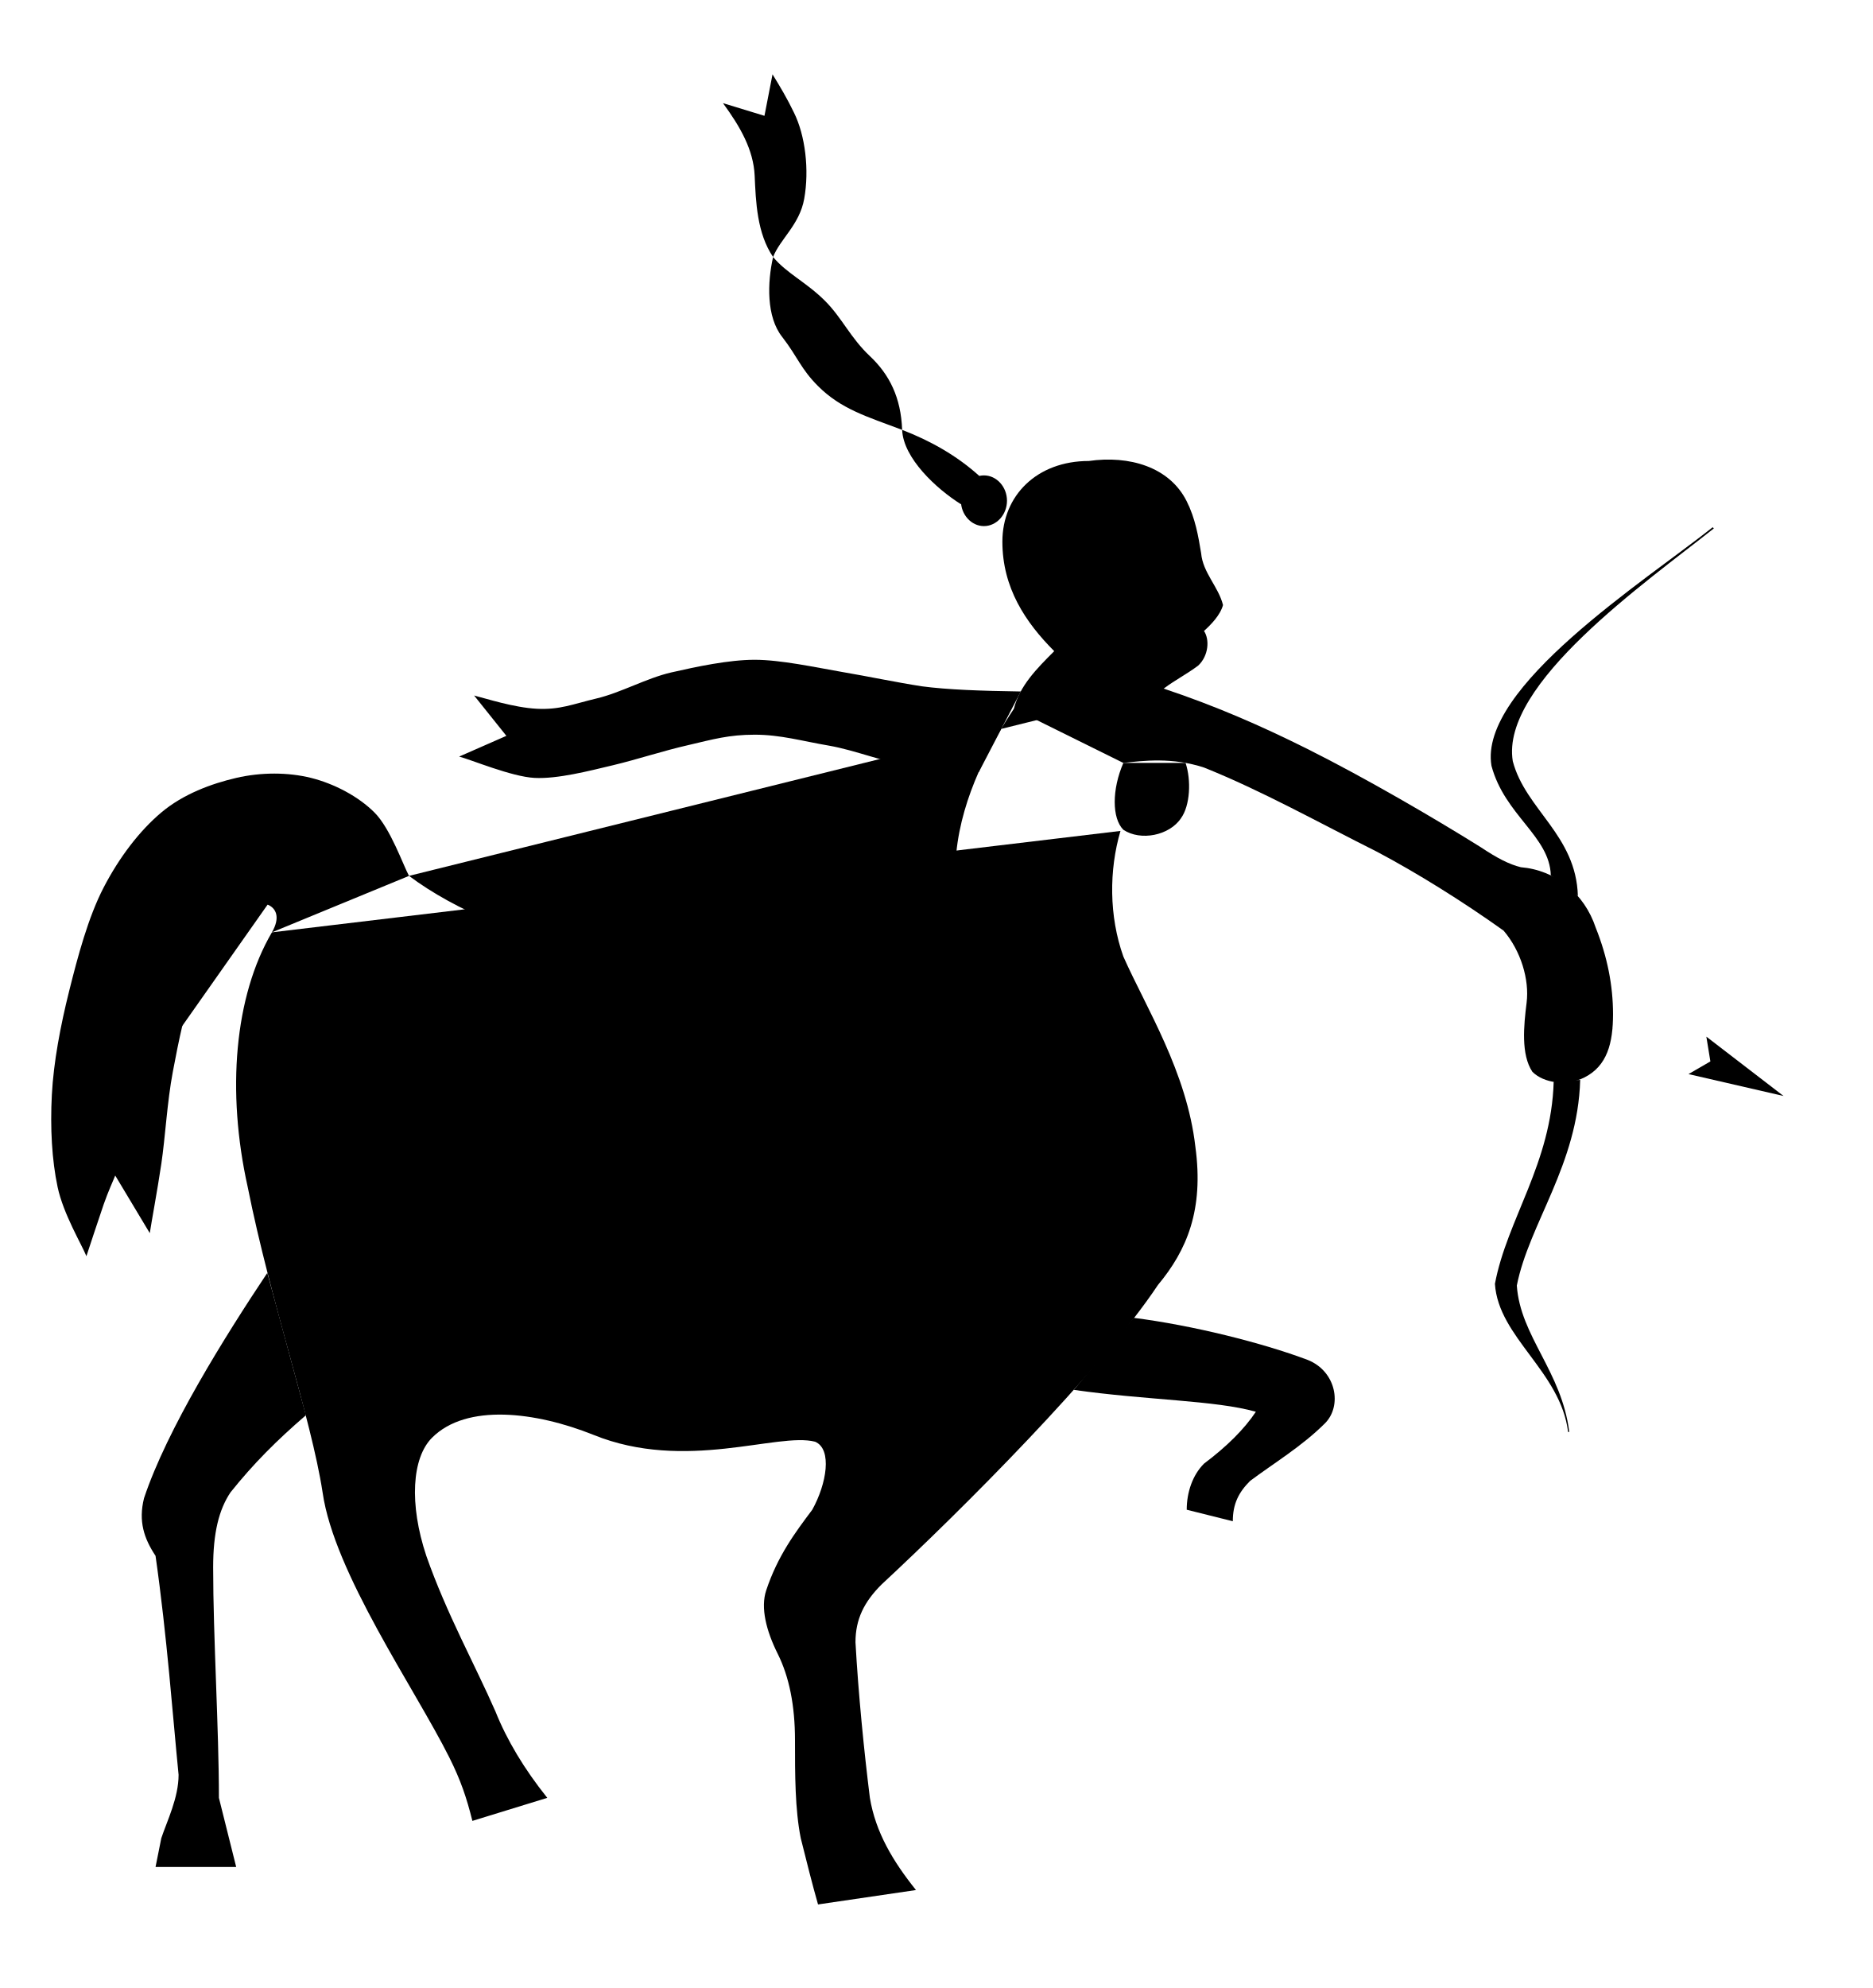
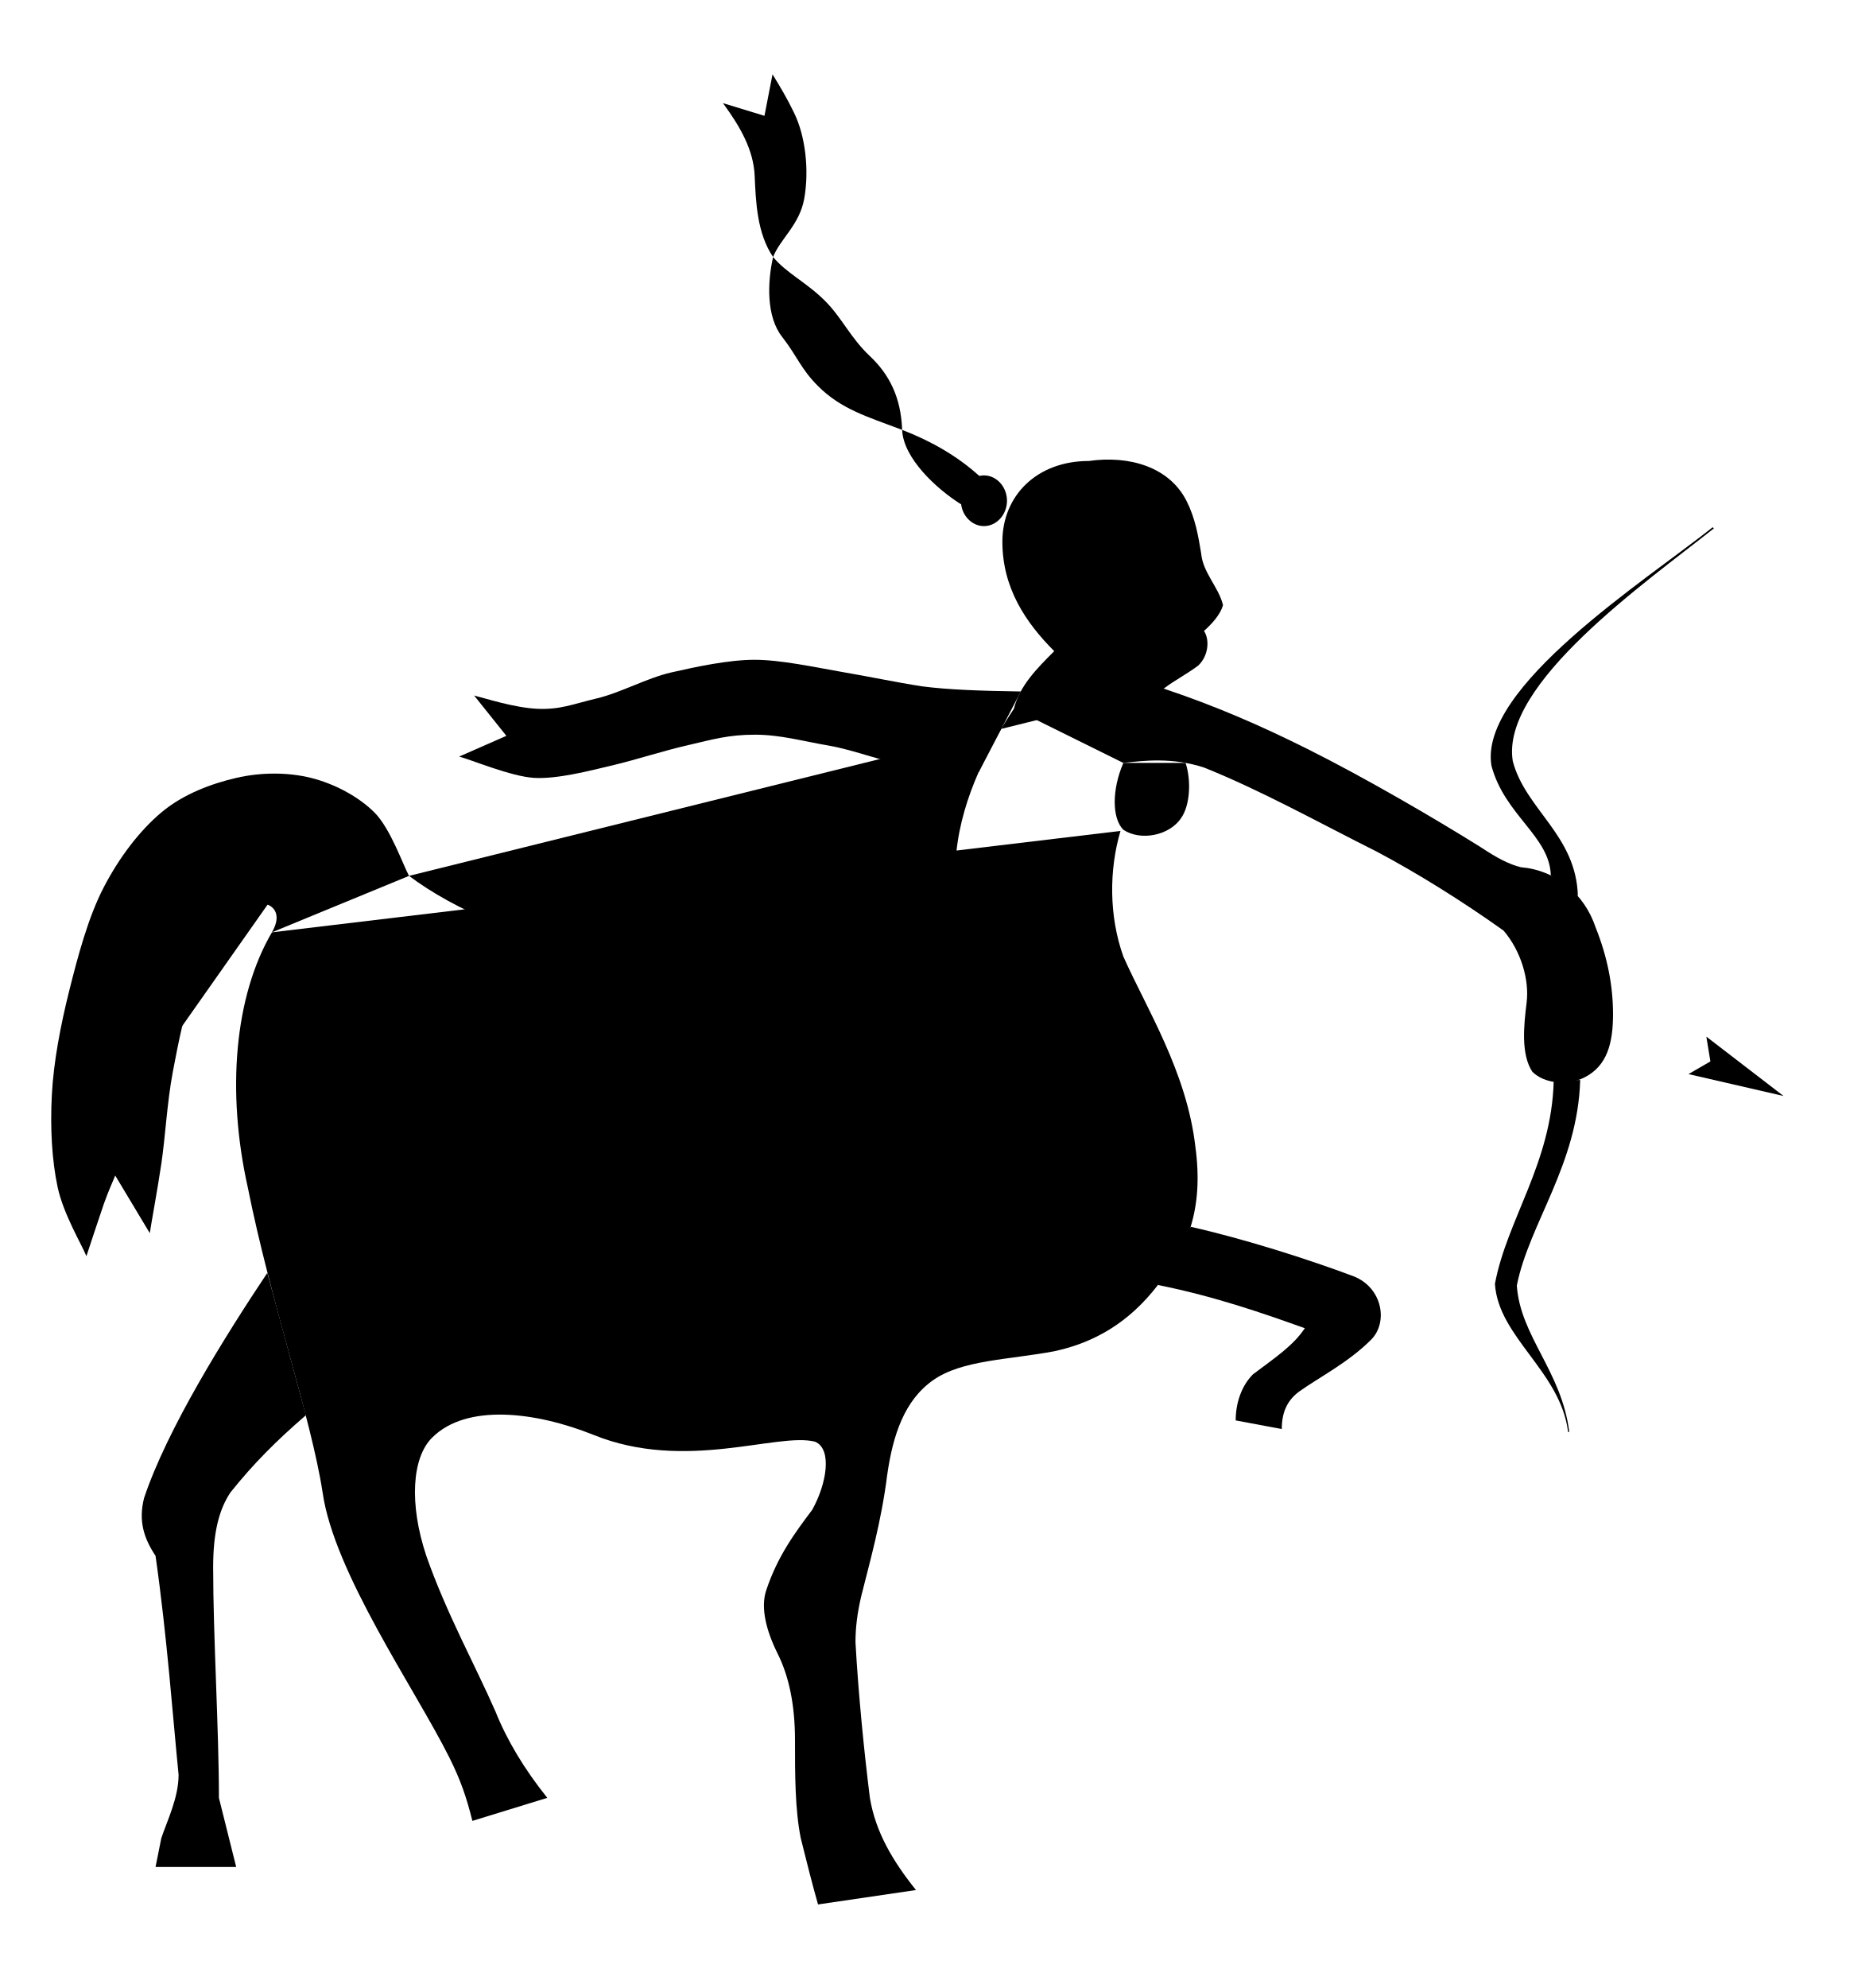
<svg xmlns="http://www.w3.org/2000/svg" viewBox="-175 -160 325 345">
  <g>
    <path d="M 27 -40.5 C 29 -42 31 -43 33 -44.5 C 34.8 -46.2 35 -49 34 -50.5 C 35.2 -51.6 36.8 -53.2 37.3 -55 C 36.5 -58.2 33.8 -60.6 33.5 -64 C 33 -67 32.5 -70 31 -73 C 28 -79 21 -81 14 -80 C 5 -80 -1 -74 -1 -66 C -1 -58 3 -52 8 -47 C 5 -44 2 -41 1 -37 C -3 -31 -8 -22 -9 -12 C -10 -4 -12 2 -18 5 C -30 9 -50 10 -70 6 C -84 3 -96 -2 -104 -8" />
    <path class="fine" d="M 25.5 -59.8 Q 28 -61 30.5 -59.3 M 19 -63 C 15 -63 14 -57 18 -56 M 0 -71 C 9 -77 22 -79 31.5 -72" />
    <path d="M 1 -37 C 4 -40 9 -42 15 -42 C 20 -42 24 -41.5 27 -40.5 C 36 -37.5 44 -34 52 -30 C 62 -25 74 -18 82 -13 C 85 -11 87 -10 89 -9.5 C 95 -9 100 -5 102 1 C 104 6 105 11 105 16 C 105 21 104 25 100 27 C 97 28.5 93 28 91 26 C 89 23 89.5 18 90 14 C 90.5 10 89 5 86 1.5 C 79 -3.5 71 -8.5 64 -12.2 C 54 -17.2 44 -22.8 34 -26.8 C 28.5 -28.6 23.5 -28 20 -27.6" />
    <path class="fine" d="M 90.5 18 C 95 17.5 99 17.5 105 18.5" />
    <path d="M 20 -27.6 C 18 -23 18 -18 20 -16 C 23 -14 28 -15 30 -18 C 31.6 -20.2 31.8 -24.6 30.8 -27.6" />
  </g>
  <g>
    <path d="M 98.9 -4.5 C 98.6 -15.1 89.8 -19.5 87.6 -27.9 C 85.4 -41.3 110.8 -59 122.5 -68.3 L 122.3 -68.5 C 110.6 -59.2 81.6 -40.7 83.9 -27.1 C 86.2 -18.5 94 -14.9 94.2 -8.1" />
    <path d="M 94.7 27.7 C 94.3 41.9 86.6 51.6 84.5 62.8 C 85.1 72.1 95.9 78 97.2 88.5 L 97.4 88.5 C 96.1 78 88.9 71.9 88.3 63.1 C 90.4 52.4 98.9 42.1 99.3 27.4" />
    <path class="fine" d="M 46.6 -32.6 L 122.4 -68.4 M 28.4 -15.6 L 97.3 88.5" />
    <path d="M 30.4 -19 L 89.7 8.9 M 105 16.2 L 121.9 24.2" />
    <path d="M 134.6 30.2 L 118.1 26.4 L 121.9 24.2 L 121.2 19.9 Z" />
  </g>
  <g>
    <path d="M -0.2 -73.1 C -0.2 -70.7 -2 -68.7 -4.2 -68.7 C -6.4 -68.7 -8.2 -70.7 -8.2 -73.1 C -8.2 -75.5 -6.4 -77.5 -4.2 -77.5 C -2 -77.5 -0.2 -75.5 -0.2 -73.1 Z" />
    <path d="M -5 -77.4 C -9 -81 -13.5 -83.5 -18.4 -85.4 C -24.5 -87.7 -29 -89 -33 -93 C -36 -96 -36.5 -98 -39.2 -101.5 C -42 -105 -41.8 -111 -40.8 -115.4 C -39.6 -118.5 -36.2 -121 -35.4 -125.5 C -34.5 -130.5 -35.2 -136.5 -37.2 -140.5 C -38.3 -142.8 -39.6 -145 -40.9 -147.1 L -42.3 -139.9 L -49.5 -142.1 C -46.5 -138 -44.2 -134 -44 -129.5 C -43.8 -125 -43.6 -119.5 -40.8 -115.4 C -38.5 -112.6 -35 -111 -31.8 -107.8 C -28.8 -104.8 -27.4 -101.4 -24 -98.2 C -20.6 -95 -18.6 -91 -18.4 -85.4 C -18.2 -80.5 -12.5 -75.2 -8.2 -72.5" />
    <path d="M 2.2 -40 C -4.6 -40.1 -10.5 -40.3 -15 -40.9 C -19.5 -41.6 -24.2 -42.6 -28.9 -43.4 C -33.5 -44.2 -39.5 -45.5 -44 -45.5 C -48.5 -45.5 -54.1 -44.3 -58.5 -43.3 C -62.8 -42.3 -67.2 -39.8 -71.4 -38.8 C -75.6 -37.8 -77.8 -36.8 -81.8 -37 C -85.8 -37.2 -90.7 -38.8 -92.7 -39.3 L -87.1 -32.3 L -95.3 -28.7 C -93.3 -28.2 -86.2 -25.2 -82.2 -25 C -78.2 -24.8 -72.8 -26.2 -68.6 -27.2 C -64.4 -28.2 -59.9 -29.7 -55.5 -30.7 C -51.2 -31.7 -48.5 -32.5 -44 -32.5 C -39.5 -32.5 -35.8 -31.4 -31.1 -30.6 C -26.5 -29.8 -21.5 -27.7 -17 -27.1 C -12.5 -26.4 -5.7 -26.2 -5.1 -26" />
  </g>
  <g>
-     <path d="M 19.5 -15.8 C 17.5 -9 17.5 -1 20 6 C 24 15 31 26 32.5 39 C 34 50 31 57 26 63 C 16 78 -8 102 -22 115 C -25 118 -26.5 121 -26.5 125 C -26 134 -25 144 -24 152 C -23 158 -20 163 -16 168 L -33 170.5 C -34 167 -35 163 -36 159 C -37 154 -37 148 -37 142 C -37 136 -38 131 -40 127 C -42 123 -43 119 -42 116 C -40 110 -37 106 -34 102 C -31.5 97.5 -30.5 91.5 -33.5 90.2 C -40 88.5 -56 95.5 -72 89 C -82 85 -94 83.5 -100 89.5 C -103.5 93 -104 101 -101 110 C -97.5 120 -92.5 129 -89 137 C -87 142 -84 147 -80 152 L -93 156 C -94 152 -95 149 -97 145 C -103 133 -117 113 -119 99 C -121 86 -128 66 -132 46 C -135.7 29.4 -134.3 12.9 -127.8 1.8" />
-     <path d="M 21.8 68.7 C 32 70 44 73 52 76 C 57 78 58 84 55 87 C 51 91 46 94 42 97 C 40 99 39 101 39 104 L 31 102 C 31 99 32 96 34 94 C 38 91 41 88 43 85 C 36 83 24 83 11.4 81.2" />
+     <path d="M 19.5 -15.8 C 17.5 -9 17.5 -1 20 6 C 24 15 31 26 32.5 39 C 34 50 31 57 26 63 C 21 69.5 15 73 8 74.5 C 0 76 -8 76 -13 79.5 C -18 83 -20 89 -21 96 C -22 104 -24 111 -25.5 117 C -26.2 120 -26.5 122.5 -26.5 125 C -26 134 -25 144 -24 152 C -23 158 -20 163 -16 168 L -33 170.5 C -34 167 -35 163 -36 159 C -37 154 -37 148 -37 142 C -37 136 -38 131 -40 127 C -42 123 -43 119 -42 116 C -40 110 -37 106 -34 102 C -31.5 97.5 -30.5 91.5 -33.5 90.2 C -40 88.5 -56 95.5 -72 89 C -82 85 -94 83.5 -100 89.5 C -103.5 93 -104 101 -101 110 C -97.5 120 -92.5 129 -89 137 C -87 142 -84 147 -80 152 L -93 156 C -94 152 -95 149 -97 145 C -103 133 -117 113 -119 99 C -121 86 -128 66 -132 46 C -135.7 29.4 -134.3 12.9 -127.8 1.8" />
+     <path d="M 31.7 52.9 C 41 55 52 58.5 60 61.5 C 65 63.5 66 69.5 63 72.5 C 59 76.5 54 79 50.5 81.5 C 48.5 83 47.5 85 47.5 88 L 39.5 86.5 C 39.5 83.5 40.5 80.5 42.5 78.5 C 46.5 75.5 49.5 73.5 51.5 70.5 C 44.5 68 36 65 26 63" />
    <path d="M -128.6 60.9 C -136 72 -146 88 -150 100 C -151 104 -150 107 -148 110 C -146 124 -145 138 -144 148 C -144 152 -146 156 -147 159 L -148 164 L -134 164 C -135 160 -136 156 -137 152 C -137 140 -138 124 -138 112 C -138 106 -137 102 -135 99 C -131 94 -127 90 -121.9 85.6" />
    <path d="M -104 -8 C -105 -9.8 -107.2 -16.2 -110 -19 C -112.8 -21.8 -117 -24 -121 -25 C -125 -26 -129.7 -26 -134 -25 C -138.3 -24 -143.2 -22.2 -147 -19 C -150.8 -15.8 -154.3 -11.2 -157 -6 C -159.7 -0.8 -161.5 6 -163 12 C -164.5 18 -165.7 24.3 -166 30 C -166.3 35.7 -166 41.3 -165 46 C -164 50.7 -160.8 56 -160 58 C -159.5 56.5 -157.8 51.3 -157 49 C -156.2 46.7 -155.3 44.8 -155 44 C -154 45.7 -150 52.3 -149 54 C -148.7 52 -147.7 46.7 -147 42 C -146.3 37.3 -146 31.3 -145 26 C -144 20.7 -142.8 14.7 -141 10 C -139.2 5.3 -137 0.6 -134.2 -1.8 C -130.8 -4.7 -124.8 -3.4 -127.8 1.8" />
    <path class="fine" d="M -118 -18 C -120.3 -18.2 -127.5 -20 -132 -19 C -136.5 -18 -141.5 -15.5 -145 -12 C -148.5 -8.5 -151.2 -3.3 -153 2 C -154.8 7.3 -155.5 14.3 -156 20 C -156.5 25.7 -156 33.3 -156 36 M -11 0 C -2 7 10 10 20 7 M 6 22 C -2 42 -15 70 -31.7 93.3" />
  </g>
</svg>
